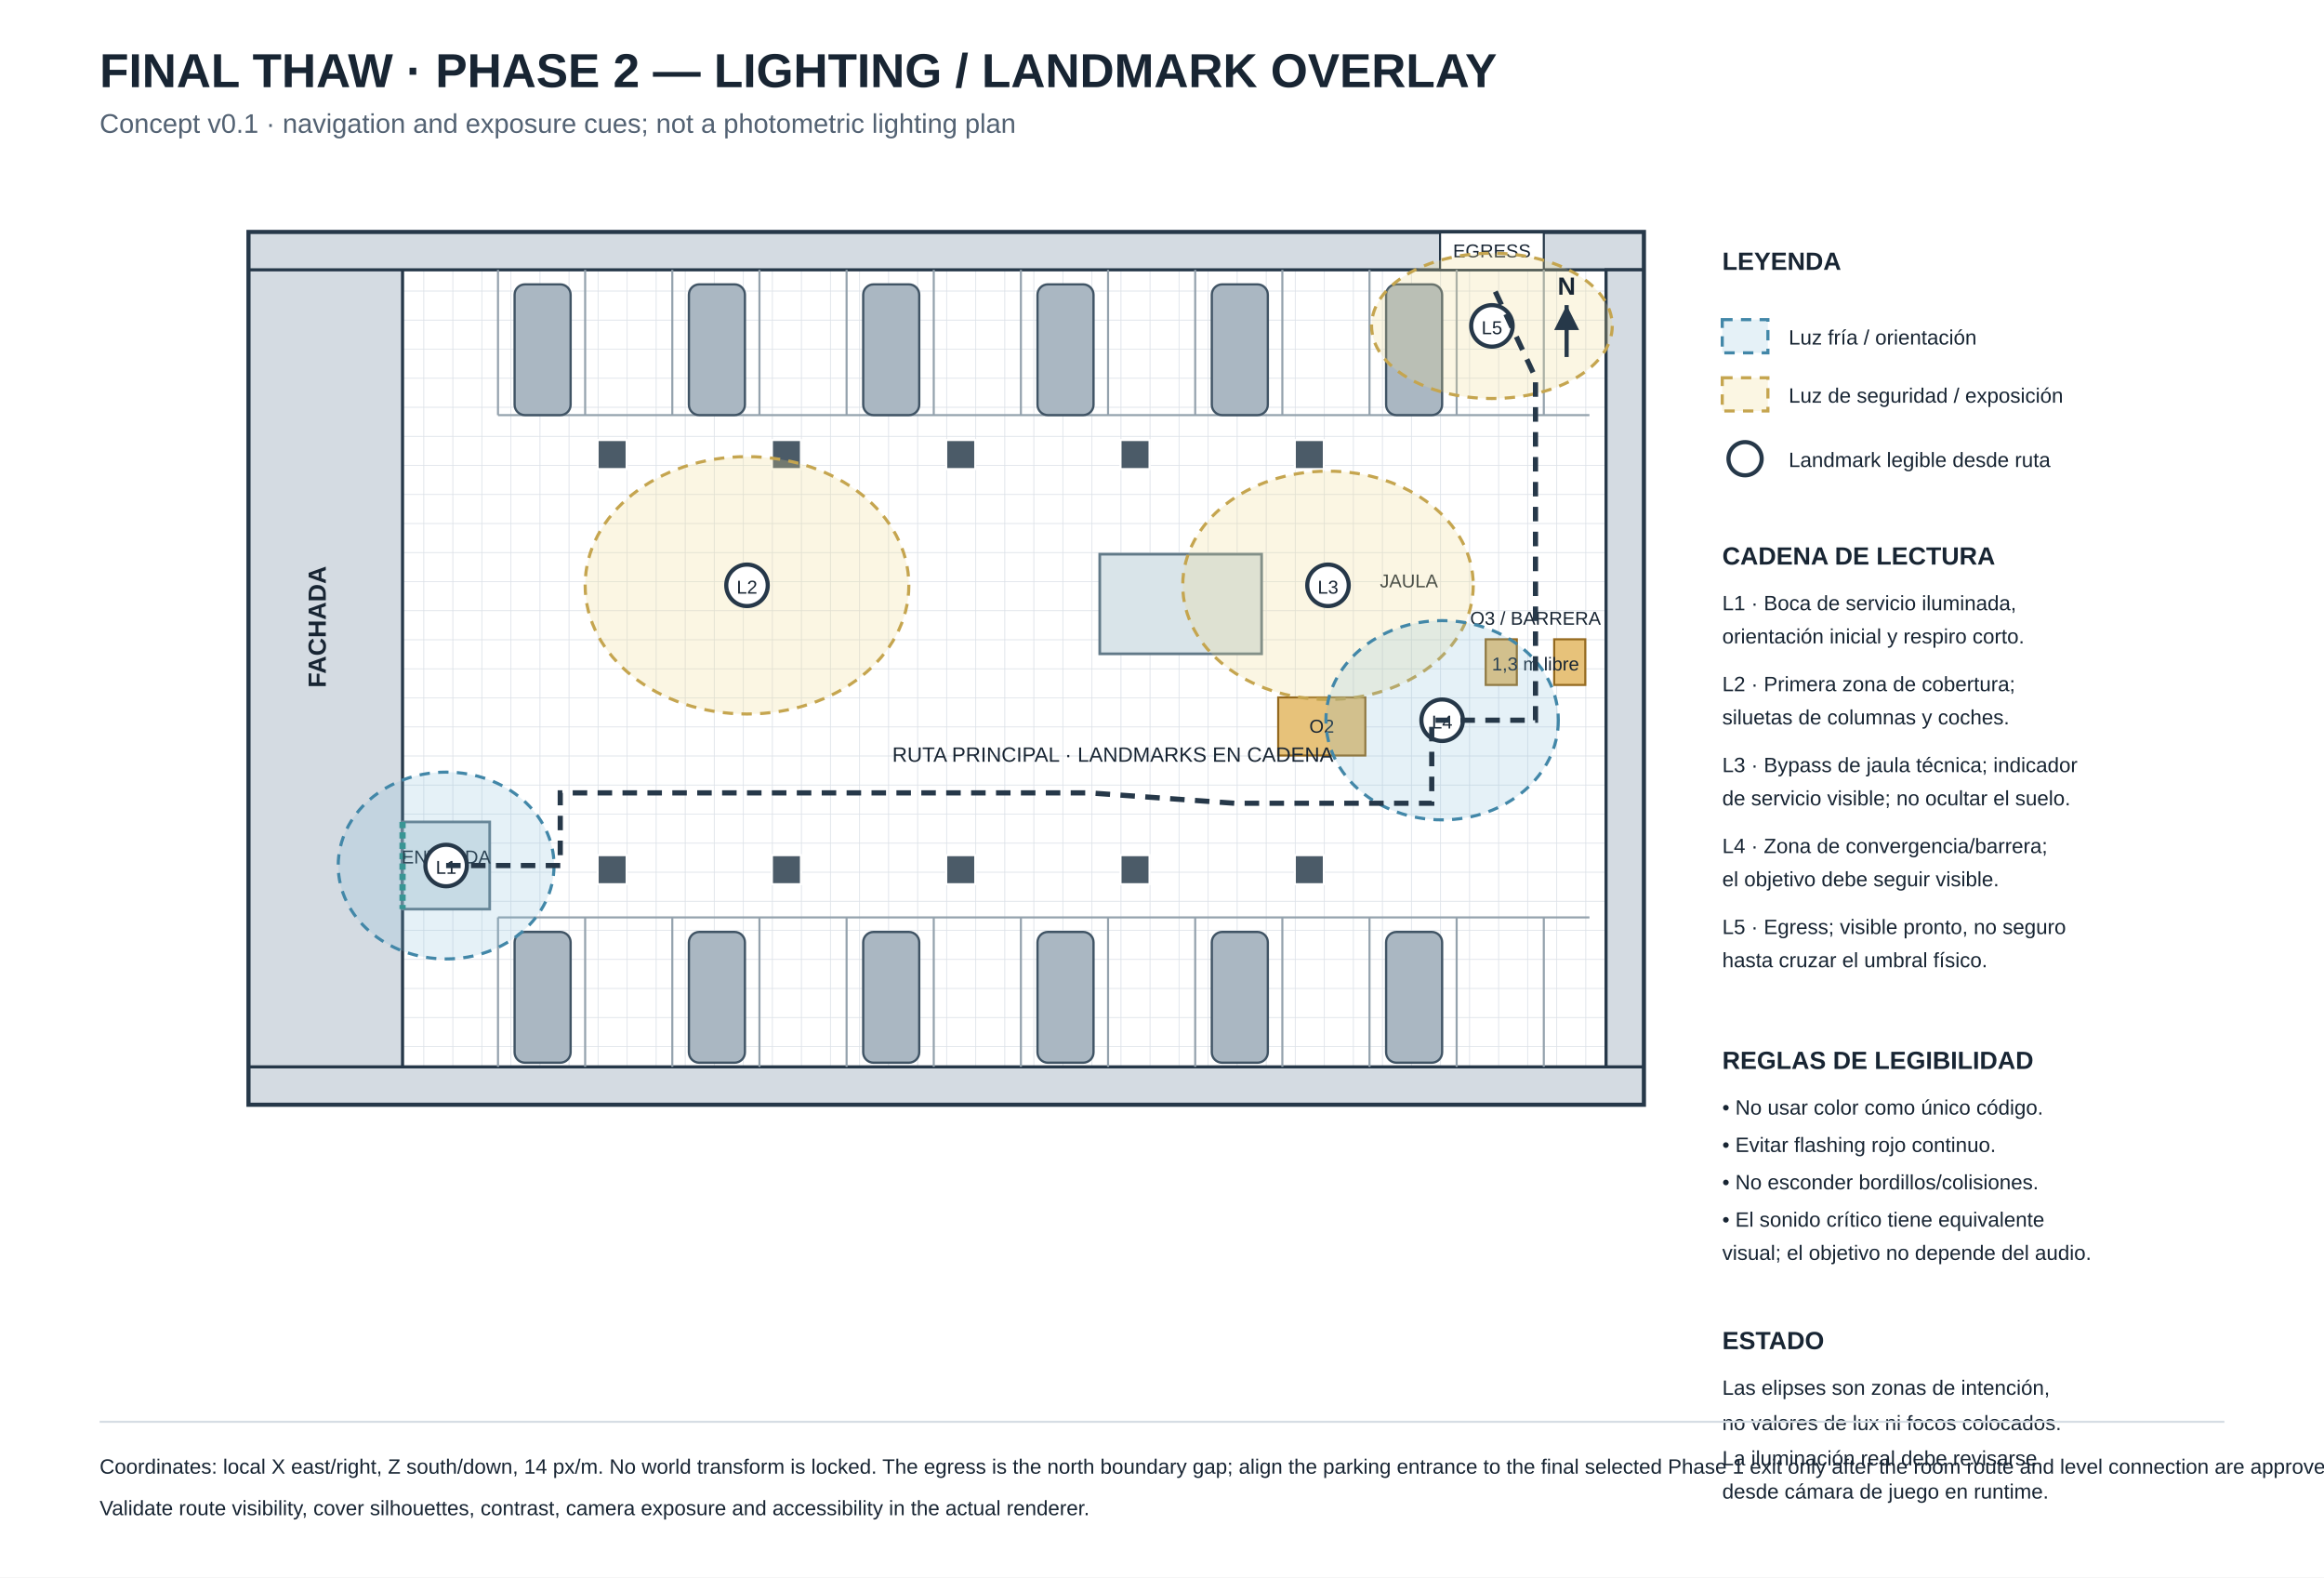
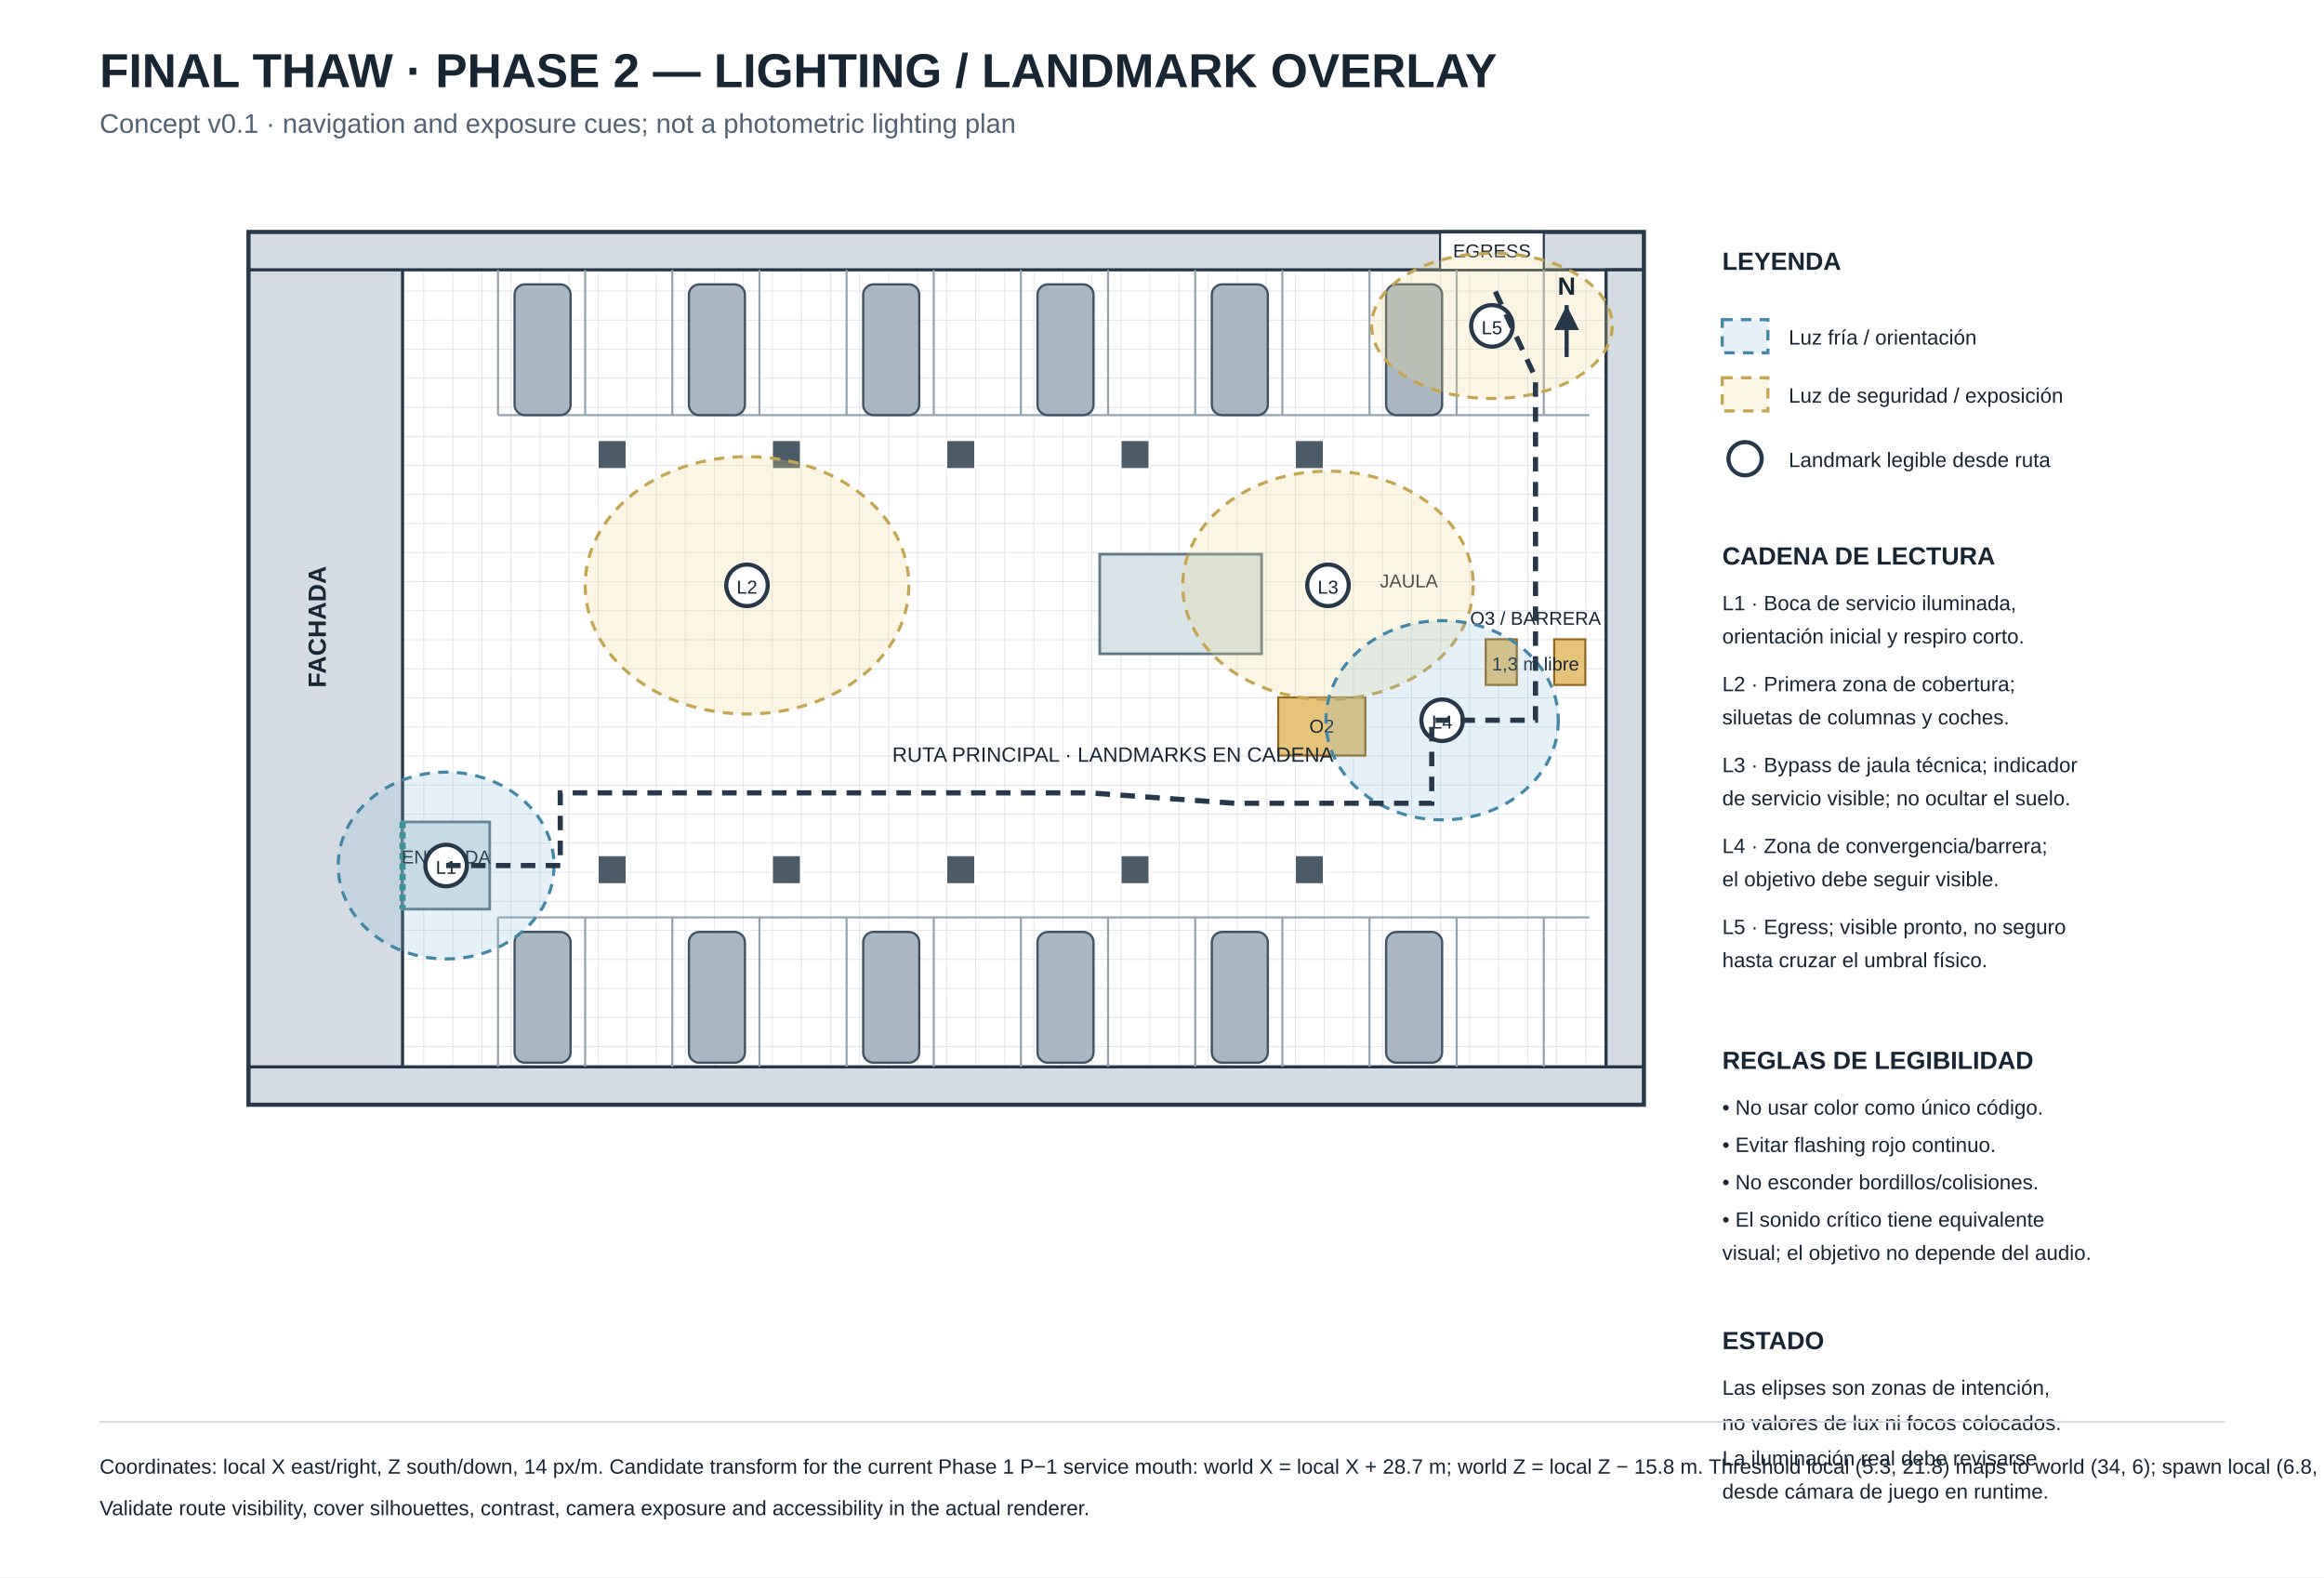
<svg xmlns="http://www.w3.org/2000/svg" width="1120" height="760" viewBox="0 0 1120 760">
  <defs>
    <pattern id="g" width="14" height="14" patternUnits="userSpaceOnUse">
      <path d="M14 0H0V14" fill="none" stroke="#dce2e8" stroke-width=".7" />
    </pattern>
    <marker id="n" markerWidth="8" markerHeight="8" refX="6" refY="3" orient="auto">
      <path d="M0 0L6 3L0 6Z" fill="#263849" />
    </marker>
    <style>text{font-family:Arial,Helvetica,sans-serif;fill:#182533}.title{font-size:23px;font-weight:700}.sub{font-size:13px;fill:#536273}.lab{font-size:12px;font-weight:600}.sm{font-size:10px}.tiny{font-size:9px}.wall{fill:#d4dbe2;stroke:#263849;stroke-width:1.5}.svc{fill:#d9e4e9;stroke:#617988;stroke-width:1.3}.car{fill:#aab7c2;stroke:#405465;stroke-width:1.1;rx:5}.col{fill:#4b5b68;stroke:#fff;stroke-width:1}.warm{fill:#f0d88b;fill-opacity:.24;stroke:#c5a54f;stroke-width:1.5;stroke-dasharray:5 4}.cool{fill:#7db9d9;fill-opacity:.20;stroke:#4287a8;stroke-width:1.5;stroke-dasharray:5 4}.landmark{fill:#fff;stroke:#263849;stroke-width:2}.route{fill:none;stroke:#263849;stroke-width:2.5;stroke-dasharray:7 5}</style>
  </defs>
  <rect width="1120" height="760" fill="#fff" />
  <text x="48" y="42" class="title">FINAL THAW · PHASE 2 — LIGHTING / LANDMARK OVERLAY</text>
  <text x="48" y="64" class="sub">Concept v0.1 · navigation and exposure cues; not a photometric lighting plan</text>
  <g transform="translate(120 112)">
    <rect width="672" height="420" fill="url(#g)" stroke="#263849" stroke-width="2.5" />
    <rect x="0" y="0" width="74" height="420" class="wall" />
    <text x="37" y="190" class="lab" text-anchor="middle" transform="rotate(-90 37 190)">FACHADA</text>
    <rect x="74" y="284" width="42" height="42" class="svc" />
    <path d="M74 284V326" stroke="#278c83" stroke-width="3" stroke-dasharray="3 2" />
    <text x="95" y="304" class="tiny" text-anchor="middle">ENTRADA</text>
    <rect x="0" y="0" width="672" height="18" class="wall" />
    <rect x="574" y="0" width="50" height="18" fill="#fff" stroke="#263849" />
    <text x="599" y="12" class="tiny" text-anchor="middle">EGRESS</text>
    <rect x="654" y="18" width="18" height="402" class="wall" />
    <rect x="0" y="402" width="672" height="18" class="wall" />
    <g stroke="#94a2ad" stroke-width="1" fill="none">
      <path d="M120 18V88 M162 18V88 M204 18V88 M246 18V88 M288 18V88 M330 18V88 M372 18V88 M414 18V88 M456 18V88 M498 18V88 M540 18V88 M582 18V88 M624 18V88 M120 88H646 M120 330V402 M162 330V402 M204 330V402 M246 330V402 M288 330V402 M330 330V402 M372 330V402 M414 330V402 M456 330V402 M498 330V402 M540 330V402 M582 330V402 M624 330V402 M120 330H646" />
    </g>
    <g>
      <rect x="128" y="25" width="27" height="63" class="car" />
      <rect x="212" y="25" width="27" height="63" class="car" />
      <rect x="296" y="25" width="27" height="63" class="car" />
      <rect x="380" y="25" width="27" height="63" class="car" />
      <rect x="464" y="25" width="27" height="63" class="car" />
      <rect x="548" y="25" width="27" height="63" class="car" />
      <rect x="128" y="337" width="27" height="63" class="car" />
      <rect x="212" y="337" width="27" height="63" class="car" />
      <rect x="296" y="337" width="27" height="63" class="car" />
      <rect x="380" y="337" width="27" height="63" class="car" />
      <rect x="464" y="337" width="27" height="63" class="car" />
      <rect x="548" y="337" width="27" height="63" class="car" />
    </g>
    <g>
      <rect x="168" y="100" width="14" height="14" class="col" />
      <rect x="252" y="100" width="14" height="14" class="col" />
      <rect x="336" y="100" width="14" height="14" class="col" />
      <rect x="420" y="100" width="14" height="14" class="col" />
      <rect x="504" y="100" width="14" height="14" class="col" />
      <rect x="168" y="300" width="14" height="14" class="col" />
      <rect x="252" y="300" width="14" height="14" class="col" />
      <rect x="336" y="300" width="14" height="14" class="col" />
      <rect x="420" y="300" width="14" height="14" class="col" />
      <rect x="504" y="300" width="14" height="14" class="col" />
    </g>
    <rect x="410" y="155" width="78" height="48" class="svc" />
    <text x="559" y="171" class="tiny" text-anchor="middle">JAULA</text>
    <rect x="596" y="196" width="15" height="22" fill="#e7c27a" stroke="#94691e" />
    <rect x="629" y="196" width="15" height="22" fill="#e7c27a" stroke="#94691e" />
    <text x="620" y="189" class="tiny" text-anchor="middle">O3 / BARRERA</text>
    <text x="620" y="211" class="tiny" text-anchor="middle">1,3 m libre</text>
    <rect x="496" y="224" width="42" height="28" fill="#e7c27a" stroke="#94691e" />
    <text x="517" y="241" class="tiny" text-anchor="middle">O2</text>
    <ellipse cx="95" cy="305" rx="52" ry="45" class="cool" />
    <ellipse cx="240" cy="170" rx="78" ry="62" class="warm" />
    <ellipse cx="520" cy="170" rx="70" ry="55" class="warm" />
    <ellipse cx="575" cy="235" rx="56" ry="48" class="cool" />
    <ellipse cx="599" cy="45" rx="58" ry="35" class="warm" />
    <circle cx="95" cy="305" r="10" class="landmark" />
    <text x="95" y="309" class="tiny" text-anchor="middle">L1</text>
    <circle cx="240" cy="170" r="10" class="landmark" />
    <text x="240" y="174" class="tiny" text-anchor="middle">L2</text>
    <circle cx="520" cy="170" r="10" class="landmark" />
    <text x="520" y="174" class="tiny" text-anchor="middle">L3</text>
    <circle cx="575" cy="235" r="10" class="landmark" />
    <text x="575" y="239" class="tiny" text-anchor="middle">L4</text>
    <circle cx="599" cy="45" r="10" class="landmark" />
    <text x="599" y="49" class="tiny" text-anchor="middle">L5</text>
    <path d="M95 305L130 305L150 305L150 270L200 270L270 270L320 270L405 270L475 275L535 275L570 275L570 235L620 235L620 218L620 70L599 25" class="route" />
    <text x="310" y="255" class="sm">RUTA PRINCIPAL · LANDMARKS EN CADENA</text>
    <path d="M635 60L635 35" stroke="#263849" stroke-width="2" marker-end="url(#n)" />
    <text x="635" y="30" class="lab" text-anchor="middle">N</text>
  </g>
  <g transform="translate(830 130)">
    <text x="0" y="0" class="lab">LEYENDA</text>
    <rect x="0" y="24" width="22" height="16" class="cool" />
    <text x="32" y="36" class="sm">Luz fría / orientación</text>
    <rect x="0" y="52" width="22" height="16" class="warm" />
    <text x="32" y="64" class="sm">Luz de seguridad / exposición</text>
    <circle cx="11" cy="91" r="8" class="landmark" />
    <text x="32" y="95" class="sm">Landmark legible desde ruta</text>
    <text x="0" y="142" class="lab">CADENA DE LECTURA</text>
    <text x="0" y="164" class="sm">L1 · Boca de servicio iluminada,</text>
    <text x="0" y="180" class="sm">   orientación inicial y respiro corto.</text>
    <text x="0" y="203" class="sm">L2 · Primera zona de cobertura;</text>
    <text x="0" y="219" class="sm">   siluetas de columnas y coches.</text>
    <text x="0" y="242" class="sm">L3 · Bypass de jaula técnica; indicador</text>
    <text x="0" y="258" class="sm">   de servicio visible; no ocultar el suelo.</text>
    <text x="0" y="281" class="sm">L4 · Zona de convergencia/barrera;</text>
    <text x="0" y="297" class="sm">   el objetivo debe seguir visible.</text>
    <text x="0" y="320" class="sm">L5 · Egress; visible pronto, no seguro</text>
    <text x="0" y="336" class="sm">   hasta cruzar el umbral físico.</text>
    <text x="0" y="385" class="lab">REGLAS DE LEGIBILIDAD</text>
    <text x="0" y="407" class="sm">• No usar color como único código.</text>
    <text x="0" y="425" class="sm">• Evitar flashing rojo continuo.</text>
    <text x="0" y="443" class="sm">• No esconder bordillos/colisiones.</text>
    <text x="0" y="461" class="sm">• El sonido crítico tiene equivalente</text>
    <text x="0" y="477" class="sm">  visual; el objetivo no depende del audio.</text>
    <text x="0" y="520" class="lab">ESTADO</text>
    <text x="0" y="542" class="sm">Las elipses son zonas de intención,</text>
    <text x="0" y="559" class="sm">no valores de lux ni focos colocados.</text>
    <text x="0" y="576" class="sm">La iluminación real debe revisarse</text>
    <text x="0" y="592" class="sm">desde cámara de juego en runtime.</text>
  </g>
  <line x1="48" y1="685" x2="1072" y2="685" stroke="#d6dde4" />
-   <text x="48" y="710" class="sm">Coordinates: local X east/right, Z south/down, 14 px/m. No world transform is locked. The egress is the north boundary gap; align the parking entrance to the final selected Phase 1 exit only after the room route and level connection are approved. Lighting and landmark locations remain proposals.</text>
+   <text x="48" y="710" class="sm">Coordinates: local X east/right, Z south/down, 14 px/m. Candidate transform for the current Phase 1 P−1 service mouth: world X = local X + 28.7 m; world Z = local Z − 15.8 m. Threshold local (5.3, 21.8) maps to world (34, 6); spawn local (6.8, 21.8) maps to world (35.5, 6). The north boundary gap is the egress. Lighting and landmark locations remain proposals.</text>
  <text x="48" y="730" class="sm">Validate route visibility, cover silhouettes, contrast, camera exposure and accessibility in the actual renderer.</text>
</svg>
